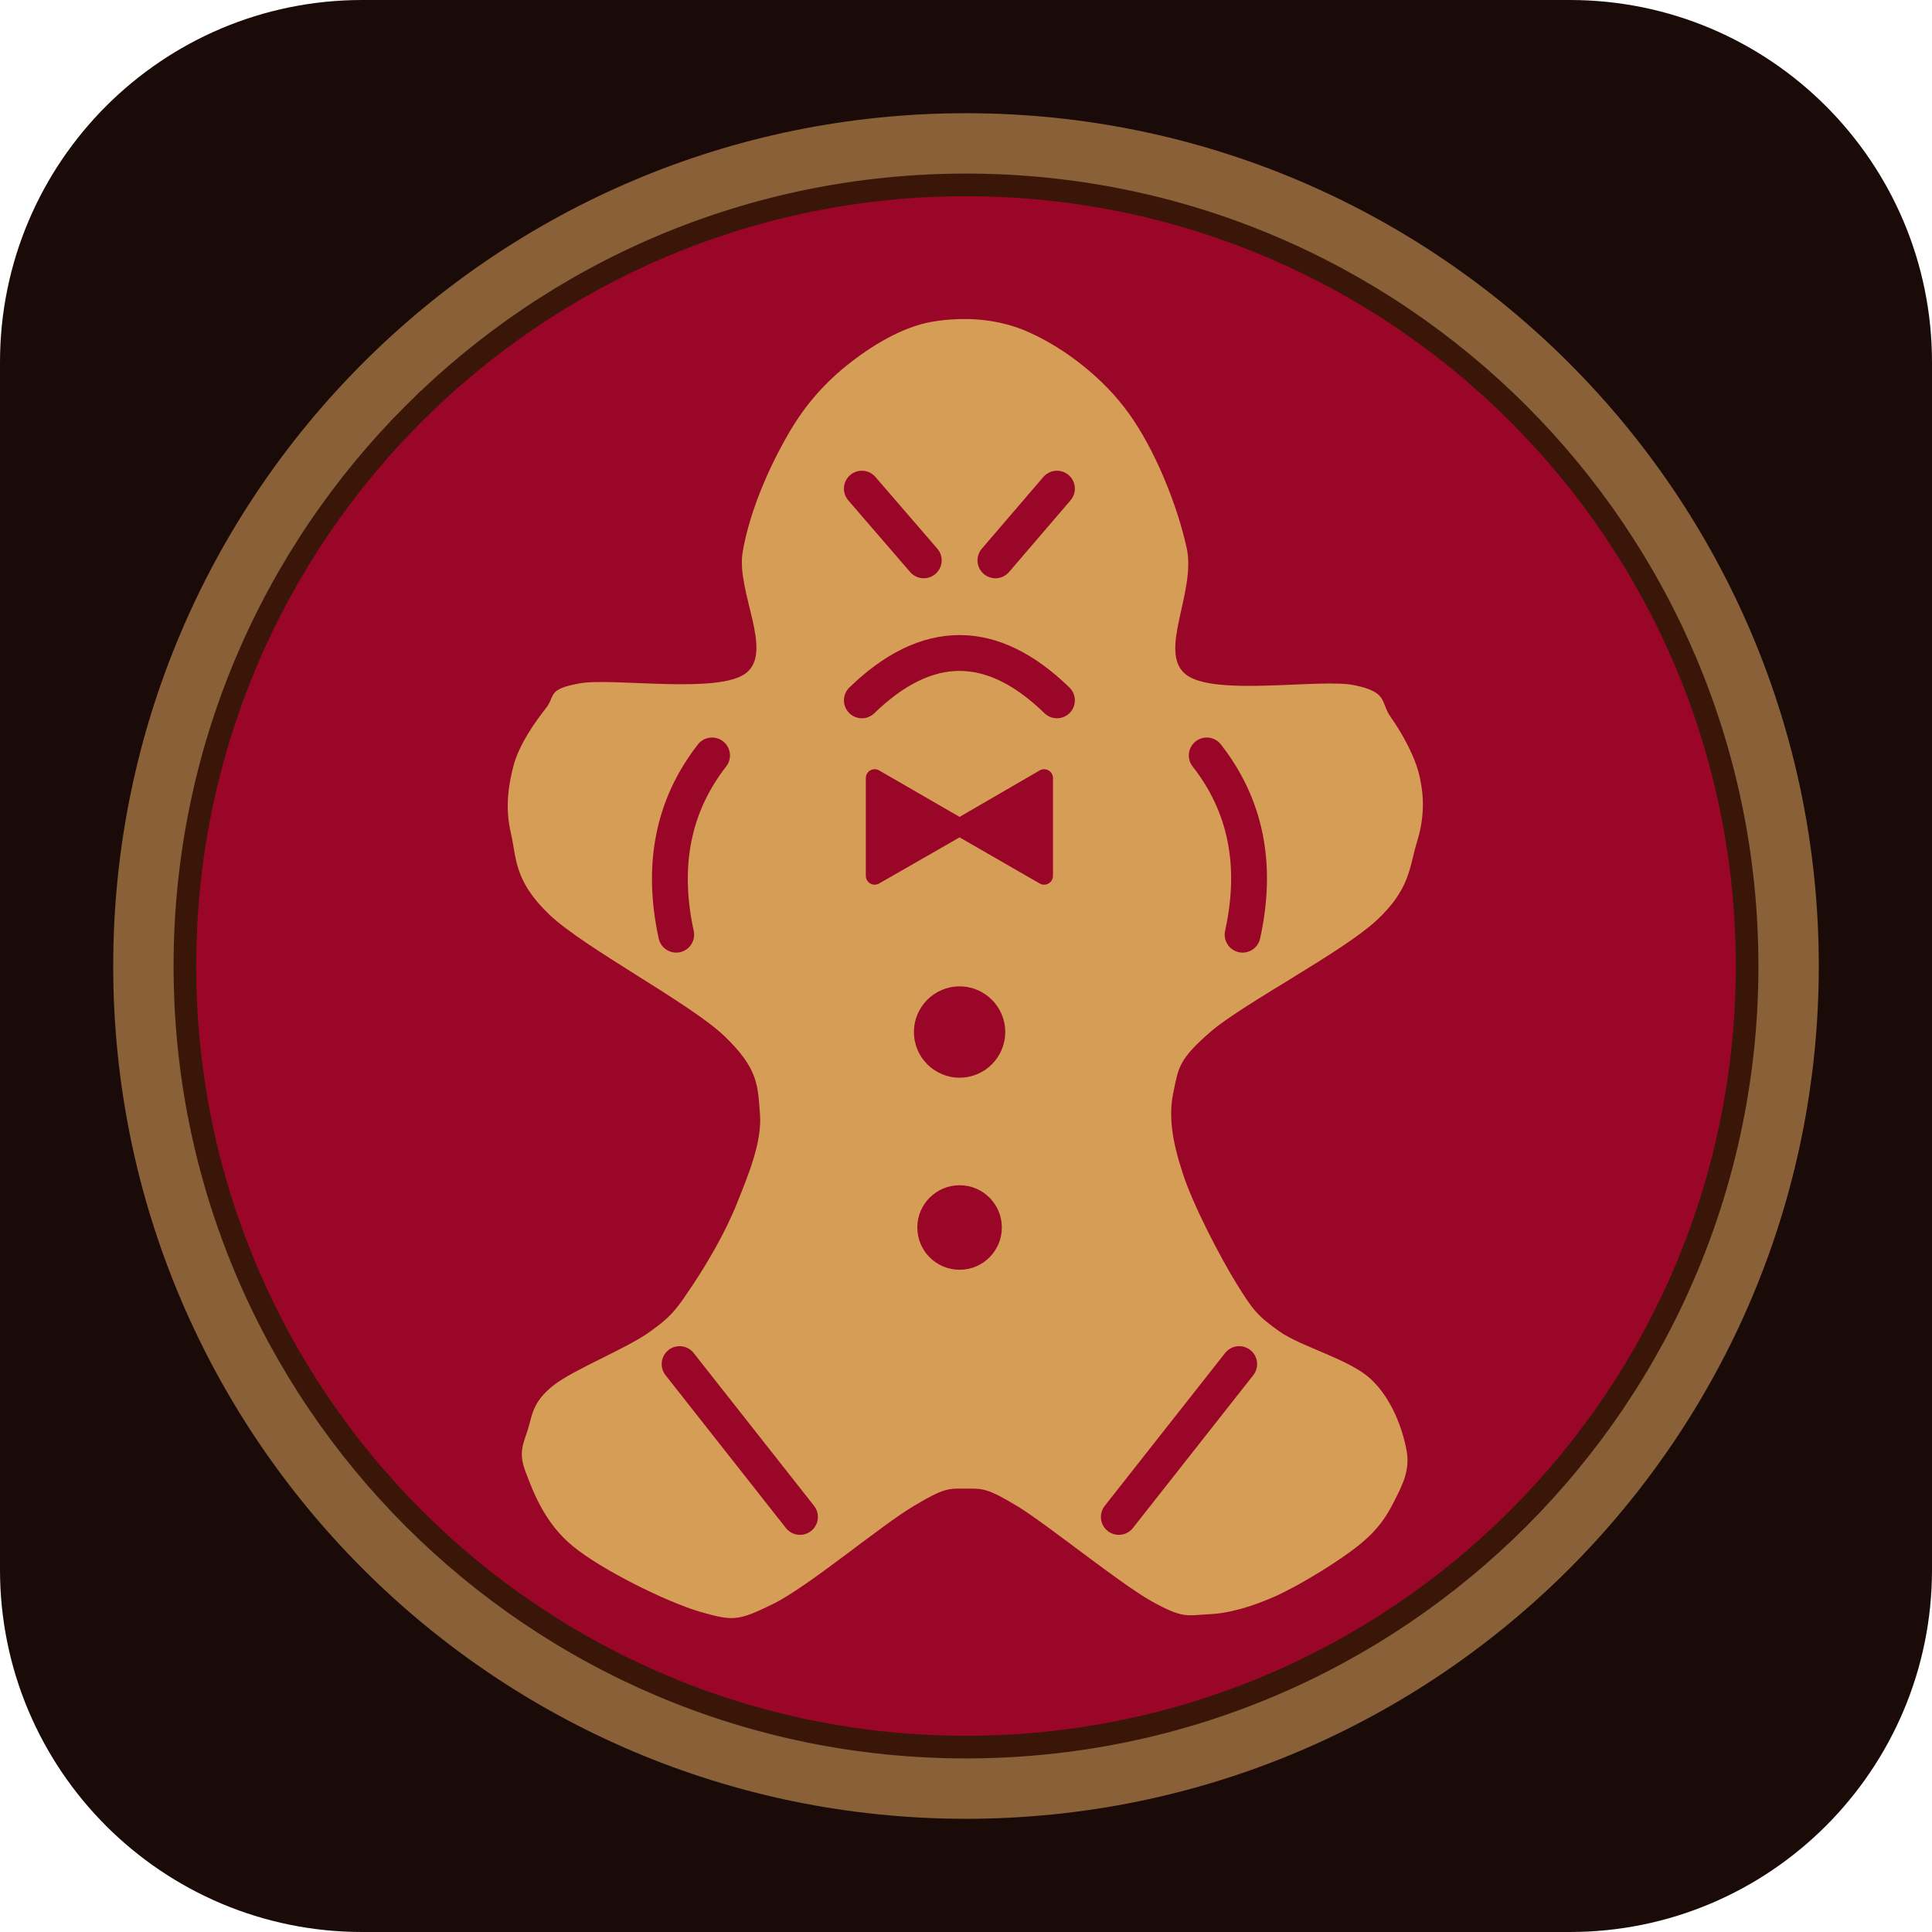
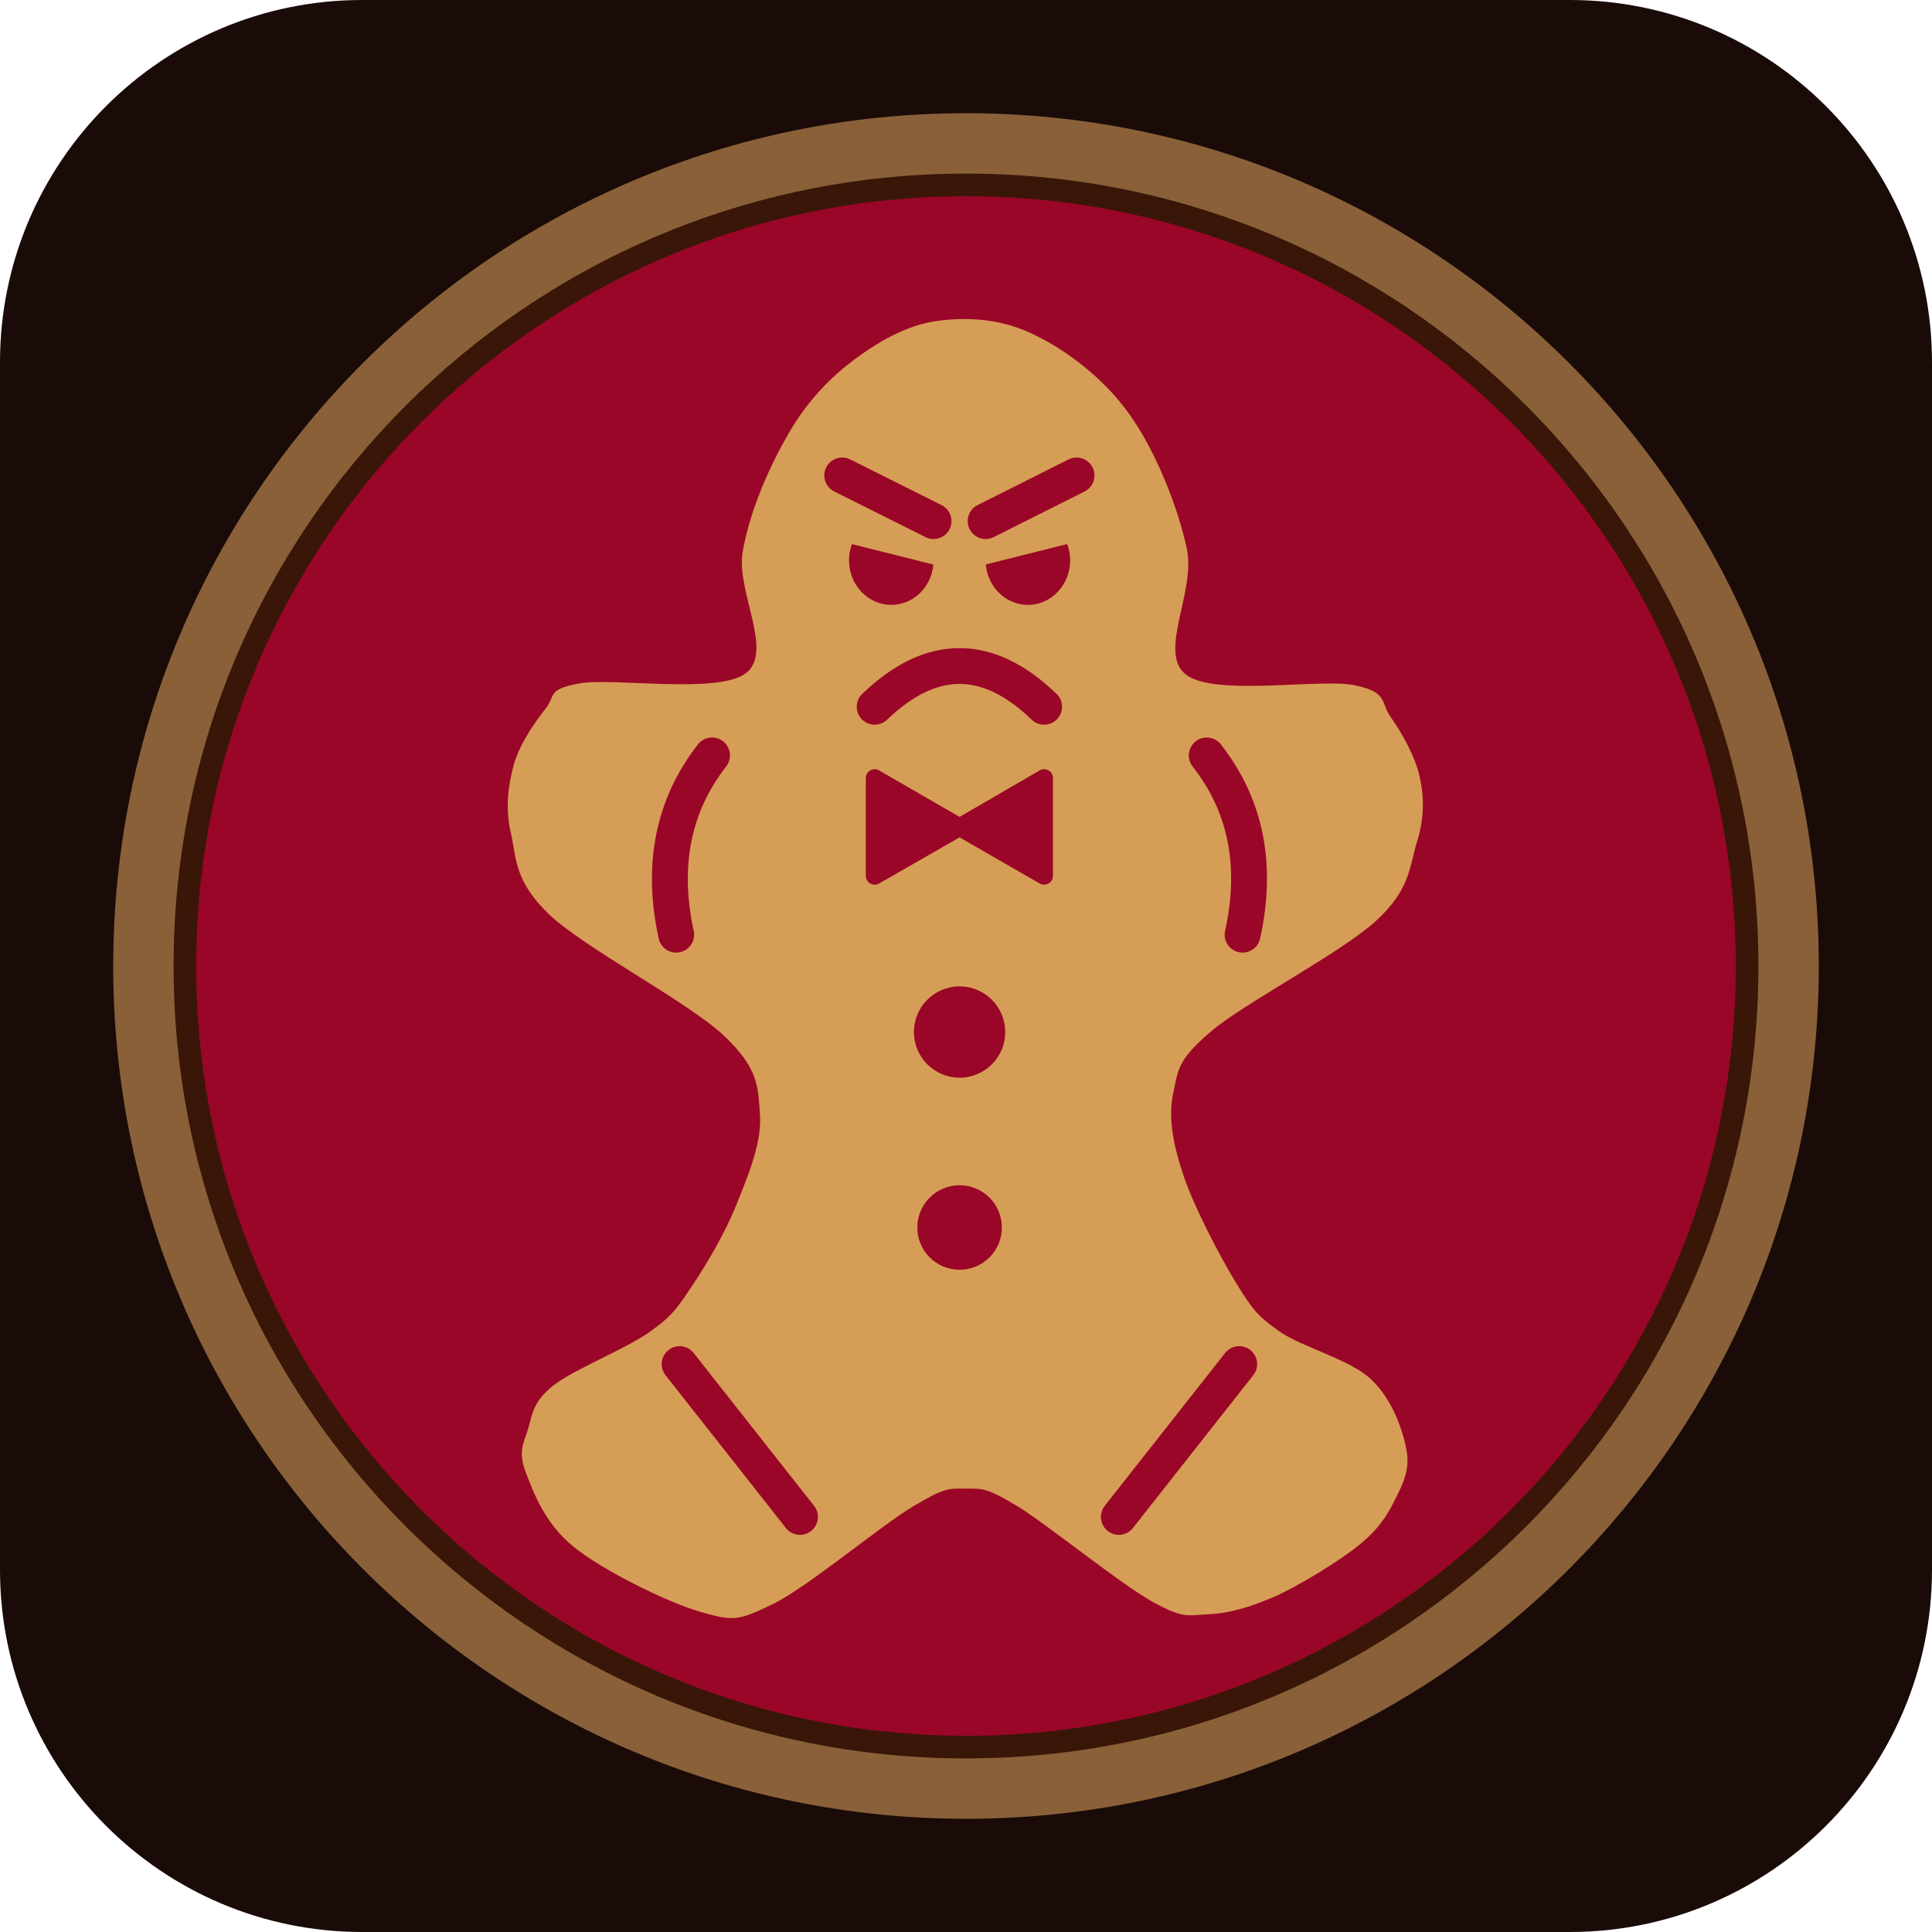
<svg xmlns="http://www.w3.org/2000/svg" viewBox="0 0 512 512">
  <rect width="512" height="512" rx="96" fill="#1a0b08" />
  <circle cx="256" cy="256" r="226" fill="#896038" />
  <circle cx="256" cy="256" r="210" fill="#3a1608" />
  <circle cx="256" cy="256" r="204" fill="#9a0628" />
  <path fill="#d69d56" d="M320.1 427.8C314.6 428.1 313.5 429.0 305.1 424.3C296.6 419.5 277.8 404.2 269.7 399.2C261.5 394.3 260.6 394.5 256.0 394.5C251.4 394.5 250.5 394.1 242.0 399.2C233.4 404.3 214.2 420.5 204.8 425.1C195.4 429.7 194.2 429.6 185.4 427.1C176.6 424.5 159.6 416.1 152.0 409.9C144.3 403.7 141.3 395.3 139.3 390.1C137.3 384.9 138.7 382.6 139.9 378.8C141.1 374.9 141.1 371.6 146.6 367.2C152.0 362.9 166.3 357.3 172.4 352.8C178.6 348.4 179.8 346.1 183.6 340.5C187.4 334.8 192.3 326.5 195.3 318.9C198.3 311.4 202.0 302.6 201.4 295.2C200.8 287.8 201.1 283.3 191.9 274.5C182.6 265.7 155.0 251.3 145.6 242.4C136.2 233.4 136.9 227.5 135.4 220.8C133.8 214.2 134.7 208.0 136.2 202.5C137.8 197.0 141.7 191.5 144.5 187.9C147.4 184.4 144.7 182.7 153.6 181.1C162.5 179.5 190.6 184.1 197.8 178.3C205.0 172.5 195.1 156.7 196.8 146.4C198.5 136.2 203.3 125.0 207.9 116.8C212.4 108.5 217.7 102.3 224.2 97.0C230.7 91.8 238.7 86.8 246.8 85.3C255.0 83.9 264.5 84.2 273.2 88.3C282.0 92.3 292.3 100.0 299.1 109.5C306.0 119.0 312.0 133.8 314.5 145.3C317.0 156.9 306.8 172.7 314.2 178.7C321.6 184.7 349.9 179.7 359.0 181.6C368.0 183.5 365.7 186.0 368.6 190.1C371.5 194.2 375.2 200.7 376.3 206.2C377.5 211.8 377.4 217.2 375.4 223.5C373.5 229.8 373.7 235.7 364.7 244.0C355.7 252.3 330.2 265.6 321.2 273.1C312.3 280.7 312.3 283.0 311.0 289.3C309.6 295.6 310.6 302.3 313.4 310.8C316.1 319.3 323.4 333.2 327.7 340.2C332.0 347.1 333.1 348.6 339.0 352.8C344.9 357.0 357.7 360.2 363.3 365.5C368.9 370.7 371.7 378.8 372.7 384.1C373.8 389.5 371.7 393.4 369.6 397.6C367.5 401.8 365.3 405.3 360.1 409.5C354.9 413.7 345.1 419.7 338.5 422.8C331.8 425.8 325.7 427.6 320.1 427.8Z" />
  <g fill="none" stroke="#9a0628" stroke-width="9.5" stroke-linecap="round" stroke-linejoin="round">
-     <path d="M228.4 129.5L244.8 148.5M280.1 129.5L263.8 148.5" />
-     <path d="M228.4 185.6Q254.3 160.5 280.1 185.6" />
+     <path d="M223.2 126.0L247.4 138.1M285.3 126.0L261.2 138.1" />
+     <path d="M231.8 187.3Q254.3 165.7 276.7 187.3" />
    <path d="M188.7 200.2Q173.2 220.1 179.2 247.7M319.8 200.2Q335.4 220.1 329.3 247.7" />
    <path d="M180.1 361.5L212.0 402.0M328.4 361.5L296.5 402.0" />
+   </g>
+   <g fill="#9a0628">
+     <clipPath id="eL">
+       <path d="M218.2 142.3L254.1 151.3L254.1 170.9L218.2 170.9Z" />
+     </clipPath>
+     <ellipse cx="236.2" cy="148.5" rx="11.2" ry="11.8" clip-path="url(#eL)" />
+     <clipPath id="eR">
+       <path d="M254.4 151.3L290.3 142.3L290.3 170.9L254.4 170.9Z" />
+     </clipPath>
+     <ellipse cx="272.4" cy="148.5" rx="11.2" ry="11.8" clip-path="url(#eR)" />
  </g>
  <g fill="#9a0628" stroke="#9a0628" stroke-linejoin="round">
    <path d="M231.8 206.2L254.3 219.2L276.7 206.2L276.7 232.1L254.3 219.2L231.8 232.1Z" stroke-width="4.7" />
    <circle cx="254.3" cy="273.5" r="12.1" stroke="none" />
    <circle cx="254.3" cy="325.3" r="11.2" stroke="none" />
  </g>
</svg>
